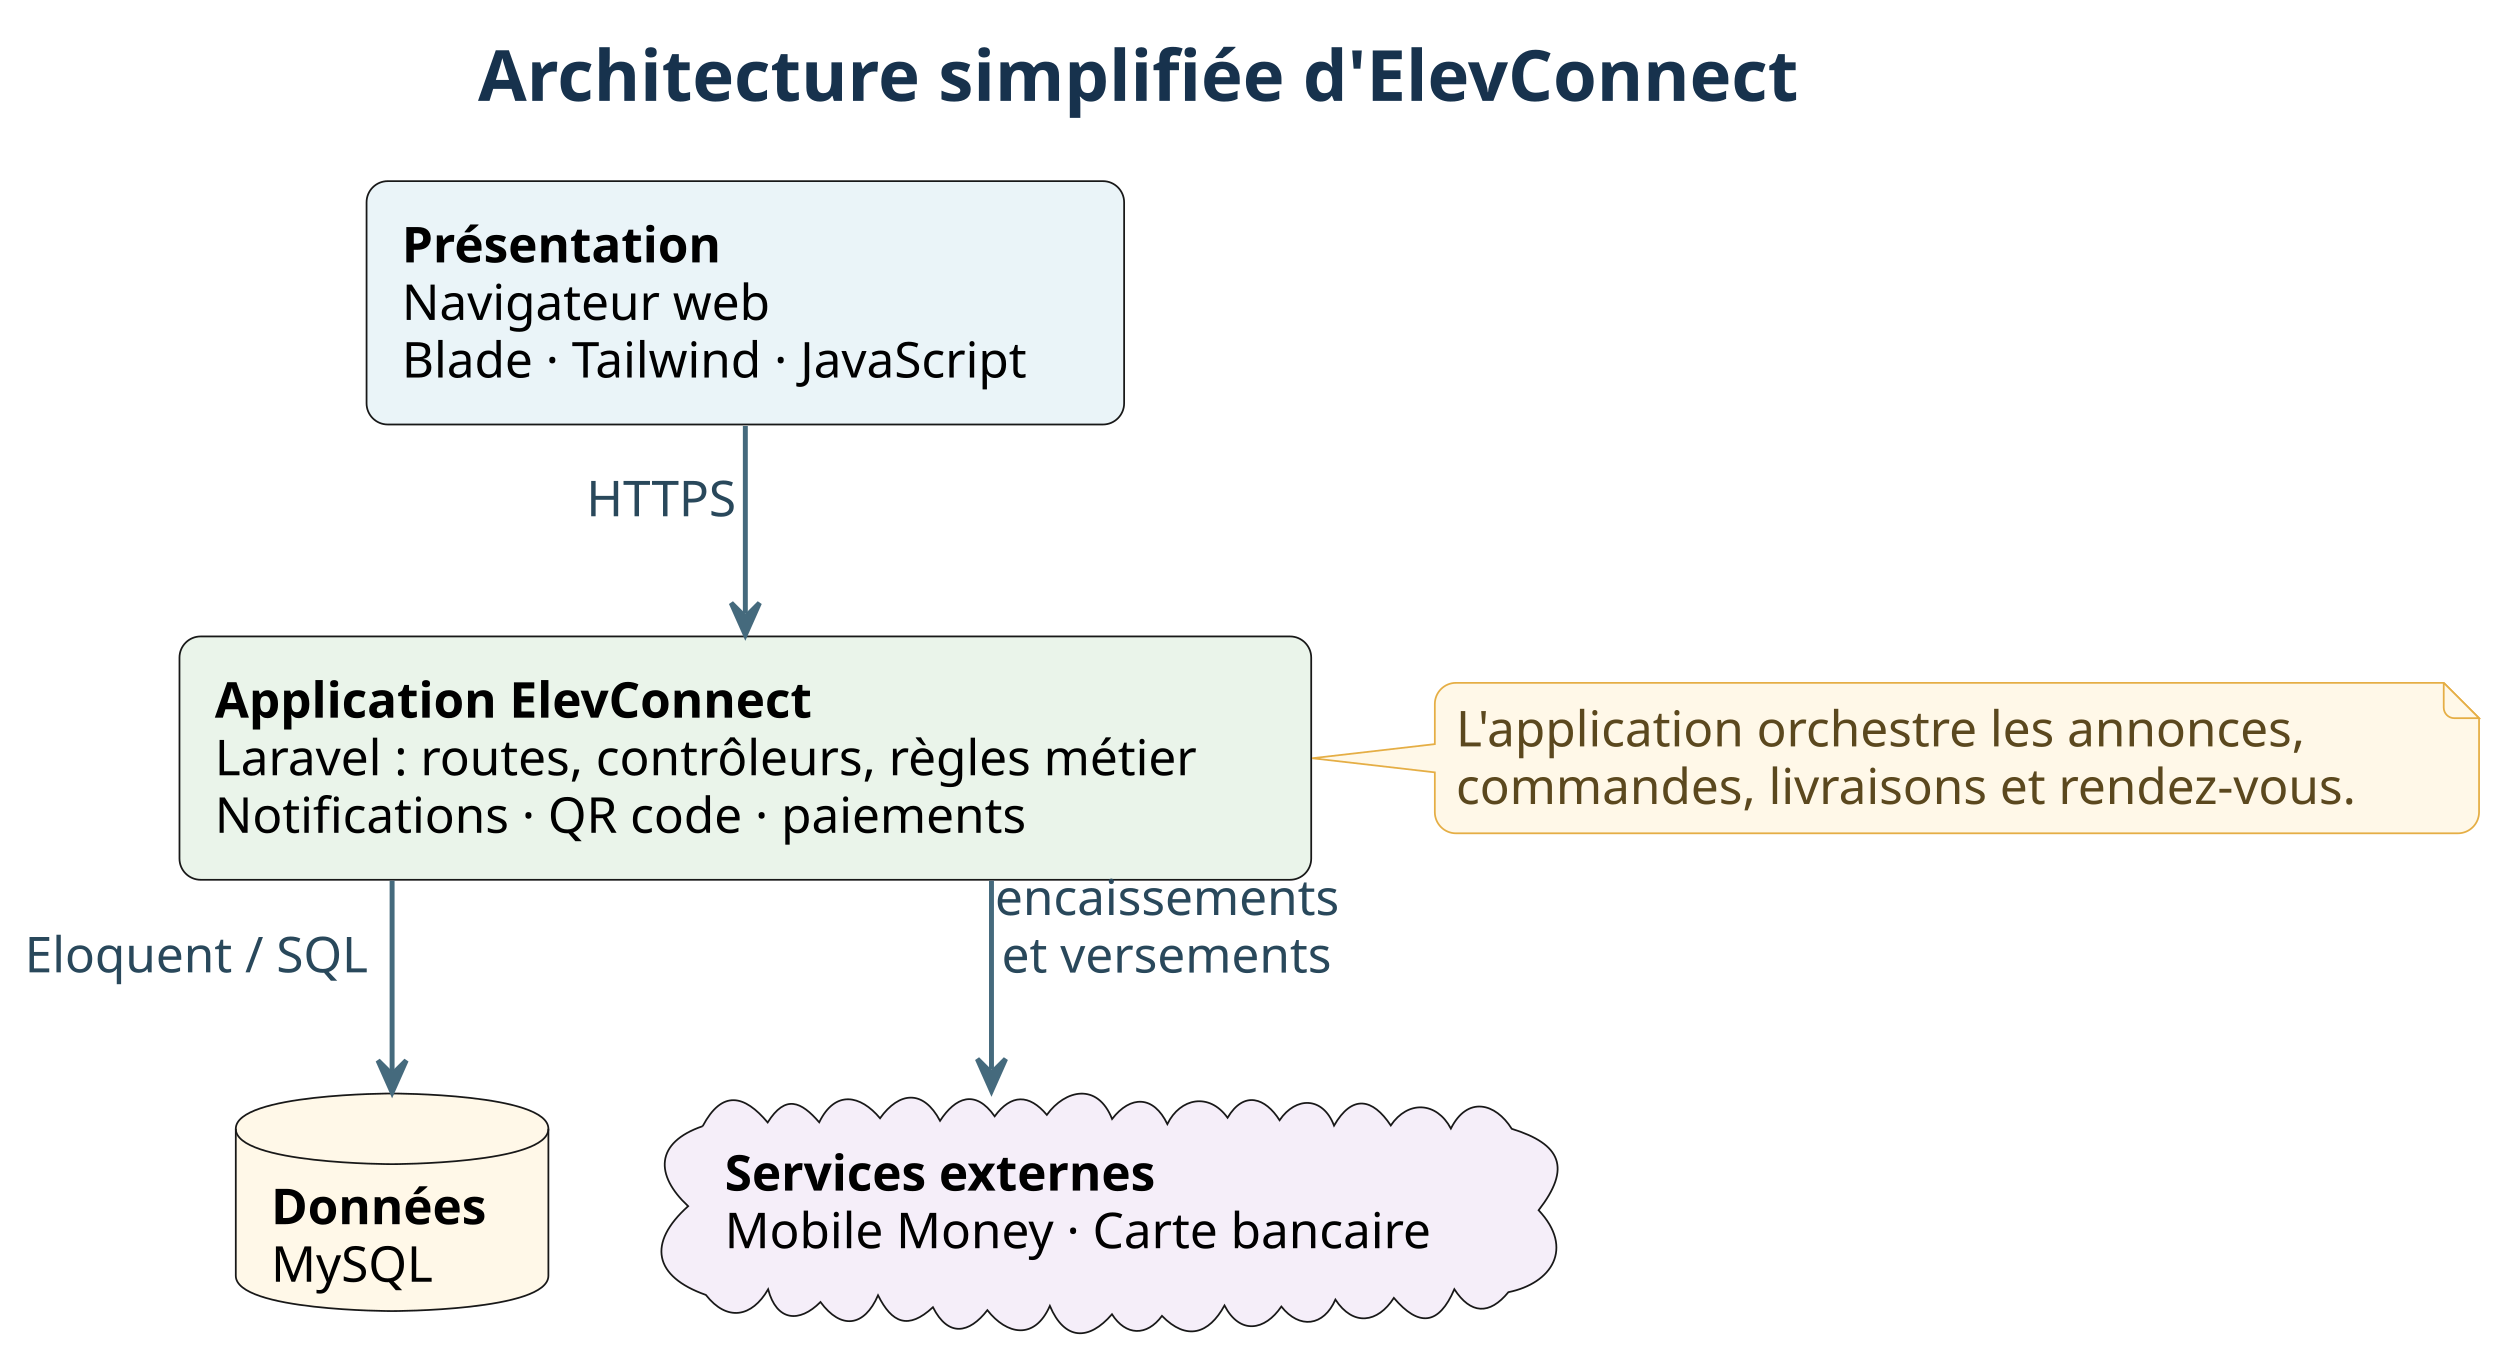
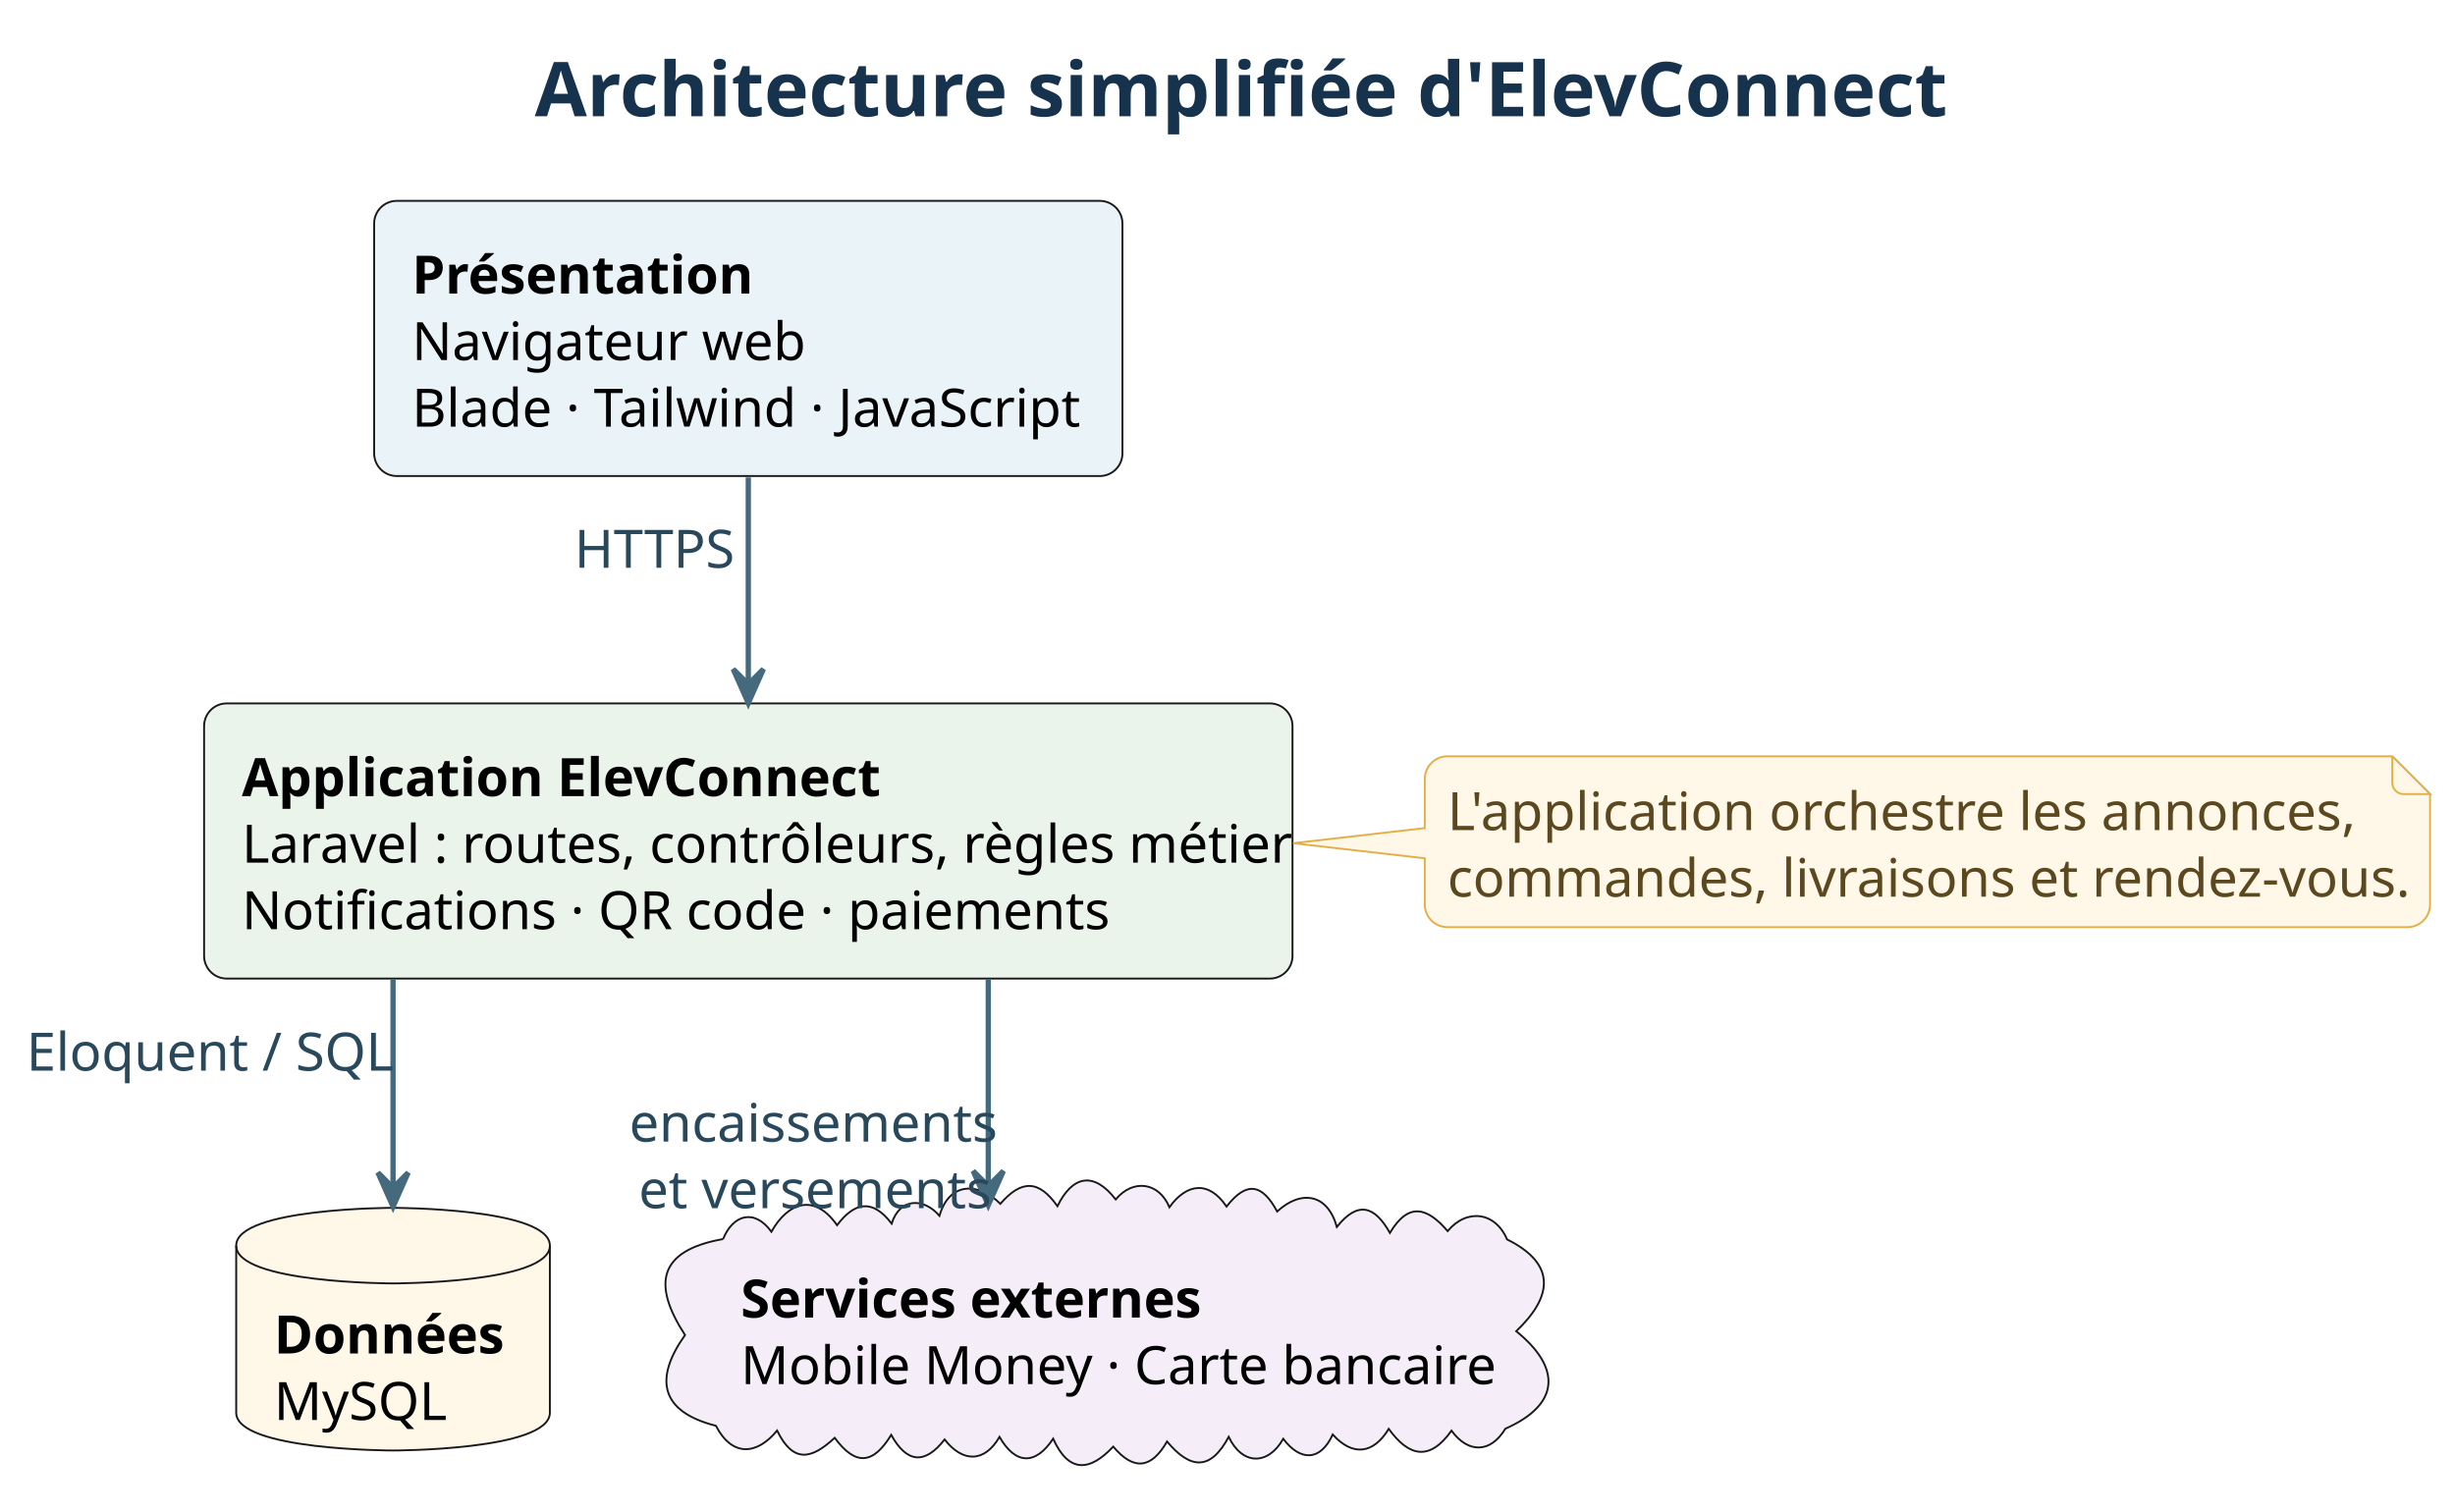
- <svg xmlns="http://www.w3.org/2000/svg" contentStyleType="text/css" data-diagram-type="DESCRIPTION" height="727.5px" preserveAspectRatio="none" style="width:1327px;height:727px;background:#FFFFFF;" version="1.1" viewBox="0 0 1327 727" width="1327.5px" zoomAndPan="magnify">
+ <svg xmlns="http://www.w3.org/2000/svg" contentStyleType="text/css" height="750px" preserveAspectRatio="none" style="width:1218px;height:750px;background:#FFFFFF;" version="1.1" viewBox="0 0 1218 750" width="1218.75px" zoomAndPan="magnify">
  <defs />
  <g>
-     <g class="title" data-source-line="52">
-       <text fill="#17324D" font-family="sans-serif" font-size="37.5" font-weight="bold" lengthAdjust="spacing" textLength="795.319" x="253.719" y="53.558">Architecture simplifiée d'ElevConnect</text>
+     <text fill="#17324D" font-family="sans-serif" font-size="37.5" font-weight="bold" lengthAdjust="spacing" textLength="661.875" x="265.312" y="57.678">Architecture simplifiée d'ElevConnect</text>
+     <g id="elem_CLIENT">
+       <rect fill="#EAF4F8" height="136.553" rx="11.25" ry="11.25" style="stroke:#181818;stroke-width:0.938;" width="371.25" x="185.625" y="99.668" />
+       <text fill="#000000" font-family="sans-serif" font-size="26.25" font-weight="bold" lengthAdjust="spacing" textLength="168.75" x="204.375" y="145.668">Présentation</text>
+       <text fill="#000000" font-family="sans-serif" font-size="26.25" lengthAdjust="spacing" textLength="181.875" x="204.375" y="178.685">Navigateur web</text>
+       <text fill="#000000" font-family="sans-serif" font-size="26.25" lengthAdjust="spacing" textLength="333.75" x="204.375" y="211.703">Blade · Tailwind · JavaScript</text>
    </g>
-     <g class="entity" data-qualified-name="CLIENT" data-source-line="54" id="ent0002">
-       <rect fill="#EAF4F8" height="129.17" rx="11.25" ry="11.25" style="stroke:#181818;stroke-width:0.938;" width="402.116" x="194.569" y="96.152" />
-       <text fill="#000000" font-family="sans-serif" font-size="26.25" font-weight="bold" lengthAdjust="spacing" textLength="190.633" x="213.319" y="139.268">Présentation</text>
-       <text fill="#000000" font-family="sans-serif" font-size="26.25" lengthAdjust="spacing" textLength="207.795" x="213.319" y="169.825">Navigateur web</text>
-       <text fill="#000000" font-family="sans-serif" font-size="26.25" lengthAdjust="spacing" textLength="364.616" x="213.319" y="200.381">Blade · Tailwind · JavaScript</text>
+     <g id="elem_APP">
+       <rect fill="#EAF4EA" height="136.553" rx="11.25" ry="11.25" style="stroke:#181818;stroke-width:0.938;" width="540" x="101.25" y="349.043" />
+       <text fill="#000000" font-family="sans-serif" font-size="26.25" font-weight="bold" lengthAdjust="spacing" textLength="322.5" x="120" y="395.043">Application ElevConnect</text>
+       <text fill="#000000" font-family="sans-serif" font-size="26.25" lengthAdjust="spacing" textLength="502.5" x="120" y="428.06">Laravel : routes, contrôleurs, règles métier</text>
+       <text fill="#000000" font-family="sans-serif" font-size="26.25" lengthAdjust="spacing" textLength="418.125" x="120" y="461.078">Notifications · QR code · paiements</text>
    </g>
-     <g class="entity" data-qualified-name="APP" data-source-line="55" id="ent0003">
-       <rect fill="#EAF4EA" height="129.17" rx="11.25" ry="11.25" style="stroke:#181818;stroke-width:0.938;" width="600.721" x="95.269" y="337.821" />
-       <text fill="#000000" font-family="sans-serif" font-size="26.25" font-weight="bold" lengthAdjust="spacing" textLength="359.002" x="114.019" y="380.937">Application ElevConnect</text>
-       <text fill="#000000" font-family="sans-serif" font-size="26.25" lengthAdjust="spacing" textLength="563.221" x="114.019" y="411.494">Laravel : routes, contrôleurs, règles métier</text>
-       <text fill="#000000" font-family="sans-serif" font-size="26.25" lengthAdjust="spacing" textLength="463.425" x="114.019" y="442.05">Notifications · QR code · paiements</text>
+     <g id="elem_DB">
+       <path d="M117.188,618.106 C117.188,599.356 195,599.356 195,599.356 C195,599.356 272.812,599.356 272.812,618.106 L272.812,701.016 C272.812,719.766 195,719.766 195,719.766 C195,719.766 117.188,719.766 117.188,701.016 L117.188,618.106 " fill="#FFF8E8" style="stroke:#181818;stroke-width:0.938;" />
+       <path d="M117.188,618.106 C117.188,636.856 195,636.856 195,636.856 C195,636.856 272.812,636.856 272.812,618.106 " fill="none" style="stroke:#181818;stroke-width:0.938;" />
+       <text fill="#000000" font-family="sans-serif" font-size="26.25" font-weight="bold" lengthAdjust="spacing" textLength="118.125" x="135.938" y="671.605">Données</text>
+       <text fill="#000000" font-family="sans-serif" font-size="26.25" lengthAdjust="spacing" textLength="86.25" x="135.938" y="704.623">MySQL</text>
    </g>
-     <g class="entity" data-qualified-name="DB" data-source-line="56" id="ent0004">
-       <path d="M125.156,599.177 C125.156,580.427 208.121,580.427 208.121,580.427 C208.121,580.427 291.086,580.427 291.086,599.177 L291.086,677.166 C291.086,695.916 208.121,695.916 208.121,695.916 C208.121,695.916 125.156,695.916 125.156,677.166 L125.156,599.177" fill="#FFF8E8" style="stroke:#181818;stroke-width:0.938;" />
-       <path d="M125.156,599.177 C125.156,617.927 208.121,617.927 208.121,617.927 C208.121,617.927 291.086,617.927 291.086,599.177" fill="none" style="stroke:#181818;stroke-width:0.938;" />
-       <text fill="#000000" font-family="sans-serif" font-size="26.25" font-weight="bold" lengthAdjust="spacing" textLength="128.43" x="143.906" y="649.793">Données</text>
-       <text fill="#000000" font-family="sans-serif" font-size="26.25" lengthAdjust="spacing" textLength="90.132" x="143.906" y="680.35">MySQL</text>
+     <g id="elem_PAYMENT">
+       <path d="M358.754,614.846 C363.638,602.776 374.223,599.522 382.714,611.208 C390.99,596.609 403.959,591.87 415.297,607.956 C424.079,596.38 432.9,594.78 442.37,607.179 C446.515,594.151 458.352,594.344 466.093,603.298 C471.107,586.051 485.824,586.794 496.302,597.363 C506.675,585.42 515.295,585.268 524.632,598.527 C532.129,583.267 542.635,581.147 553.528,595.177 C562.133,584.932 574.892,586.482 580.192,599.042 C588.736,587.168 599.705,585.642 608.533,598.719 C618.486,585.908 626.257,587.458 633.633,601.159 C645.41,590.39 658.587,592.119 663.253,608.825 C673.749,595.658 682.07,598.444 689.568,611.798 C698.84,596.327 708.076,599.094 718.215,610.887 C727.66,599.603 741.775,601.21 747.701,615.022 C772.81,627.507 769.828,643.832 752.242,660.574 C774.323,678.398 774.535,696.694 746.847,708.97 C739.445,721.194 728.374,721.231 720.131,709.924 C709.261,725.186 699.047,722.887 688.993,709.051 C681.366,721.516 671.193,722.843 661.207,711.845 C655.028,725.35 644.983,725.042 636.668,713.978 C629.032,727.38 616.263,727.029 609.6,713.018 C600.427,730.078 590.494,728.989 579.001,715.329 C571.193,728.841 562.529,729.93 552.305,717.85 C540.634,730.279 530.274,731.118 522.499,713.929 C513.673,727.23 503.812,726.821 495.89,713.041 C488.283,726.117 477.384,725.573 468.654,714.297 C458.713,727.051 449.833,725.86 442.159,712.036 C433.213,726.639 424.545,727.609 414.12,713.479 C402.637,724.116 393.617,726.349 385.538,709.889 C375.364,722.226 363.182,722.932 355.185,707.509 C327.491,700.476 324.466,684.176 339.862,662.48 C323.615,637.422 326.344,620.606 358.754,614.846 " fill="#F5EEF9" style="stroke:#181818;stroke-width:0.938;" />
+       <text fill="#000000" font-family="sans-serif" font-size="26.25" font-weight="bold" lengthAdjust="spacing" textLength="241.875" x="367.5" y="653.793">Services externes</text>
+       <text fill="#000000" font-family="sans-serif" font-size="26.25" lengthAdjust="spacing" textLength="363.75" x="367.5" y="686.81">Mobile Money · Carte bancaire</text>
    </g>
-     <g class="entity" data-qualified-name="PAYMENT" data-source-line="57" id="ent0005">
-       <path d="M372.971,597.779 C383.324,578.26 395.17,581.148 407.479,595.803 C416.96,580.744 425.276,584.718 434.84,595.716 C443.287,578.452 456.698,581.12 467.127,593.562 C477.328,579.328 490.094,578.182 498.977,594.918 C507.088,582.515 517.638,577.896 527.97,592.537 C536.714,580.67 546.279,580.629 555.662,591.769 C565.416,578.277 582.627,574.487 590.292,593.964 C600.142,581.248 612.343,581.434 619.633,596.653 C626.465,582.72 641.866,579.769 651.582,593.297 C660.34,578.636 671.705,582.773 679.197,594.615 C687.86,581.888 702.235,581.988 708.108,597.474 C717.67,580.891 728.569,582.854 738.22,597.387 C747.292,583.993 762.489,584.658 770.135,599.027 C778.929,581.594 793.78,585.394 802.437,599.168 C828.623,607.299 834.205,619.841 816.699,642.389 C835.764,662.611 823.683,681.206 800.648,685.896 C790.574,698.145 780.644,697.574 771.968,684.324 C763.742,703.525 753.078,704.481 739.863,688.935 C731.256,702.308 718.244,704.124 708.835,689.834 C702.601,704.087 689.767,705.619 680.142,693.528 C671.407,706.356 658.159,708.69 649.961,692.96 C641.656,708.142 629.835,711.854 616.777,698.484 C608.722,709.454 597.554,709.102 590.237,697.612 C577.998,711.817 565.116,711.627 557.268,693.179 C549.145,711.599 534.365,708.509 524.094,695.443 C514.438,707.918 503.313,709.884 495.198,693.88 C482.022,706.125 473.388,702.239 466.067,687.548 C458.803,704.292 446.463,706.018 435.508,691.111 C424.158,702.514 412.234,701.244 407.717,684.39 C399.099,699.248 385.916,701.682 374.682,687.351 C347.053,677.61 343.377,659.874 365.266,640.237 C347.535,623.762 347.629,606.437 372.971,597.779" fill="#F5EEF9" style="stroke:#181818;stroke-width:0.938;" />
-       <text fill="#000000" font-family="sans-serif" font-size="26.25" font-weight="bold" lengthAdjust="spacing" textLength="264.038" x="384.675" y="631.981">Services externes</text>
-       <text fill="#000000" font-family="sans-serif" font-size="26.25" lengthAdjust="spacing" textLength="400.646" x="384.675" y="662.537">Mobile Money · Carte bancaire</text>
+     <g id="elem_GMN9">
+       <path d="M706.875,386.543 L706.875,410.918 L641.494,418.418 L706.875,425.918 L706.875,448.828 A11.25,11.25 0 0 0 718.125,460.078 L1194.375,460.078 A11.25,11.25 0 0 0 1205.625,448.828 L1205.625,394.043 L1186.875,375.293 L718.125,375.293 A11.25,11.25 0 0 0 706.875,386.543 " fill="#FFF8E8" style="stroke:#E5AE45;stroke-width:0.938;" />
+       <path d="M1186.875,375.293 L1186.875,388.418 A5.625,5.625 0 0 0 1192.5,394.043 L1205.625,394.043 L1186.875,375.293 " fill="#FFF8E8" style="stroke:#E5AE45;stroke-width:0.938;" />
+       <text fill="#5B481E" font-family="sans-serif" font-size="26.25" lengthAdjust="spacing" textLength="440.625" x="718.125" y="411.918">L'application orchestre les annonces,</text>
+       <text fill="#5B481E" font-family="sans-serif" font-size="26.25" lengthAdjust="spacing" textLength="459.375" x="718.125" y="444.935">commandes, livraisons et rendez-vous.</text>
    </g>
-     <g class="entity" data-qualified-name="GMN9" data-source-line="64" id="ent0010">
-       <path d="M761.606,373.709 L761.606,394.971 L696.469,402.471 L761.606,409.971 L761.606,431.072 A11.25,11.25 0 0 0 772.856,442.322 L1304.631,442.322 A11.25,11.25 0 0 0 1315.881,431.072 L1315.881,381.209 L1297.131,362.459 L772.856,362.459 A11.25,11.25 0 0 0 761.606,373.709" fill="#FFF8E8" style="stroke:#E5AE45;stroke-width:0.938;" />
-       <path d="M1297.131,362.459 L1297.131,375.584 A5.625,5.625 0 0 0 1302.756,381.209 L1315.881,381.209 L1297.131,362.459" fill="#FFF8E8" style="stroke:#E5AE45;stroke-width:0.938;" />
-       <text fill="#5B481E" font-family="sans-serif" font-size="26.25" lengthAdjust="spacing" textLength="488.432" x="772.856" y="396.199">L'application orchestre les annonces,</text>
-       <text fill="#5B481E" font-family="sans-serif" font-size="26.25" lengthAdjust="spacing" textLength="514.9" x="772.856" y="426.756">commandes, livraisons et rendez-vous.</text>
+     <g id="link_CLIENT_APP">
+       <path d="M371.25,236.899 C371.25,236.899 371.25,339.518 371.25,339.518 " fill="none" id="CLIENT-to-APP" style="stroke:#456A7D;stroke-width:2.625;" />
+       <polygon fill="#456A7D" points="371.25,348.893,378.75,332.018,371.25,339.518,363.75,332.018,371.25,348.893" style="stroke:#456A7D;stroke-width:2.625;" />
+       <text fill="#29485B" font-family="sans-serif" font-size="26.25" lengthAdjust="spacing" textLength="84.375" x="285" y="281.718">HTTPS</text>
    </g>
-     <g class="link" data-entity-1="ent0002" data-entity-2="ent0003" data-link-type="dependency" data-source-line="59" id="lnk6">
-       <path d="M395.625,226.127 C395.625,260.515 395.625,291.302 395.625,325.69" fill="none" id="CLIENT-to-APP" style="stroke:#456A7D;stroke-width:2.625;" />
-       <polygon fill="#456A7D" points="395.625,336.94,403.125,320.065,395.625,327.565,388.125,320.065,395.625,336.94" style="stroke:#456A7D;stroke-width:2.625;" />
-       <text fill="#29485B" font-family="sans-serif" font-size="26.25" lengthAdjust="spacing" textLength="84.3" x="311.25" y="274.024">HTTPS</text>
+     <g id="link_APP_DB">
+       <path d="M195,486.143 C195,486.143 195,589.38 195,589.38 " fill="none" id="APP-to-DB" style="stroke:#456A7D;stroke-width:2.625;" />
+       <polygon fill="#456A7D" points="195,598.755,202.5,581.88,195,589.38,187.5,581.88,195,598.755" style="stroke:#456A7D;stroke-width:2.625;" />
+       <text fill="#29485B" font-family="sans-serif" font-size="26.25" lengthAdjust="spacing" textLength="180" x="13.125" y="531.261">Eloquent / SQL</text>
    </g>
-     <g class="link" data-entity-1="ent0003" data-entity-2="ent0004" data-link-type="dependency" data-source-line="60" id="lnk7">
-       <path d="M208.125,467.44 C208.125,502.615 208.125,534.434 208.125,568.521" fill="none" id="APP-to-DB" style="stroke:#456A7D;stroke-width:2.625;" />
-       <polygon fill="#456A7D" points="208.125,579.771,215.625,562.896,208.125,570.396,200.625,562.896,208.125,579.771" style="stroke:#456A7D;stroke-width:2.625;" />
-       <text fill="#29485B" font-family="sans-serif" font-size="26.25" lengthAdjust="spacing" textLength="193.799" x="13.125" y="516.106">Eloquent / SQL</text>
-     </g>
-     <g class="link" data-entity-1="ent0003" data-entity-2="ent0005" data-link-type="dependency" data-source-line="61" id="lnk8">
-       <path d="M526.275,467.44 C526.275,502.334 526.275,533.777 526.275,567.734" fill="none" id="APP-to-PAYMENT" style="stroke:#456A7D;stroke-width:2.625;" />
-       <polygon fill="#456A7D" points="526.275,578.984,533.775,562.109,526.275,569.609,518.775,562.109,526.275,578.984" style="stroke:#456A7D;stroke-width:2.625;" />
-       <text fill="#29485B" font-family="sans-serif" font-size="26.25" lengthAdjust="spacing" textLength="196.426" x="528.15" y="485.693">encaissements</text>
-       <text fill="#29485B" font-family="sans-serif" font-size="26.25" lengthAdjust="spacing" textLength="189.415" x="531.656" y="516.25">et versements</text>
+     <g id="link_APP_PAYMENT">
+       <path d="M490.312,486.143 C490.312,486.143 490.312,588.574 490.312,588.574 " fill="none" id="APP-to-PAYMENT" style="stroke:#456A7D;stroke-width:2.625;" />
+       <polygon fill="#456A7D" points="490.312,597.949,497.812,581.074,490.312,588.574,482.812,581.074,490.312,597.949" style="stroke:#456A7D;stroke-width:2.625;" />
+       <text fill="#29485B" font-family="sans-serif" font-size="26.25" lengthAdjust="spacing" textLength="176.25" x="312.188" y="566.493">encaissements</text>
+       <text fill="#29485B" font-family="sans-serif" font-size="26.25" lengthAdjust="spacing" textLength="166.875" x="316.875" y="599.51">et versements</text>
    </g>
  </g>
</svg>
